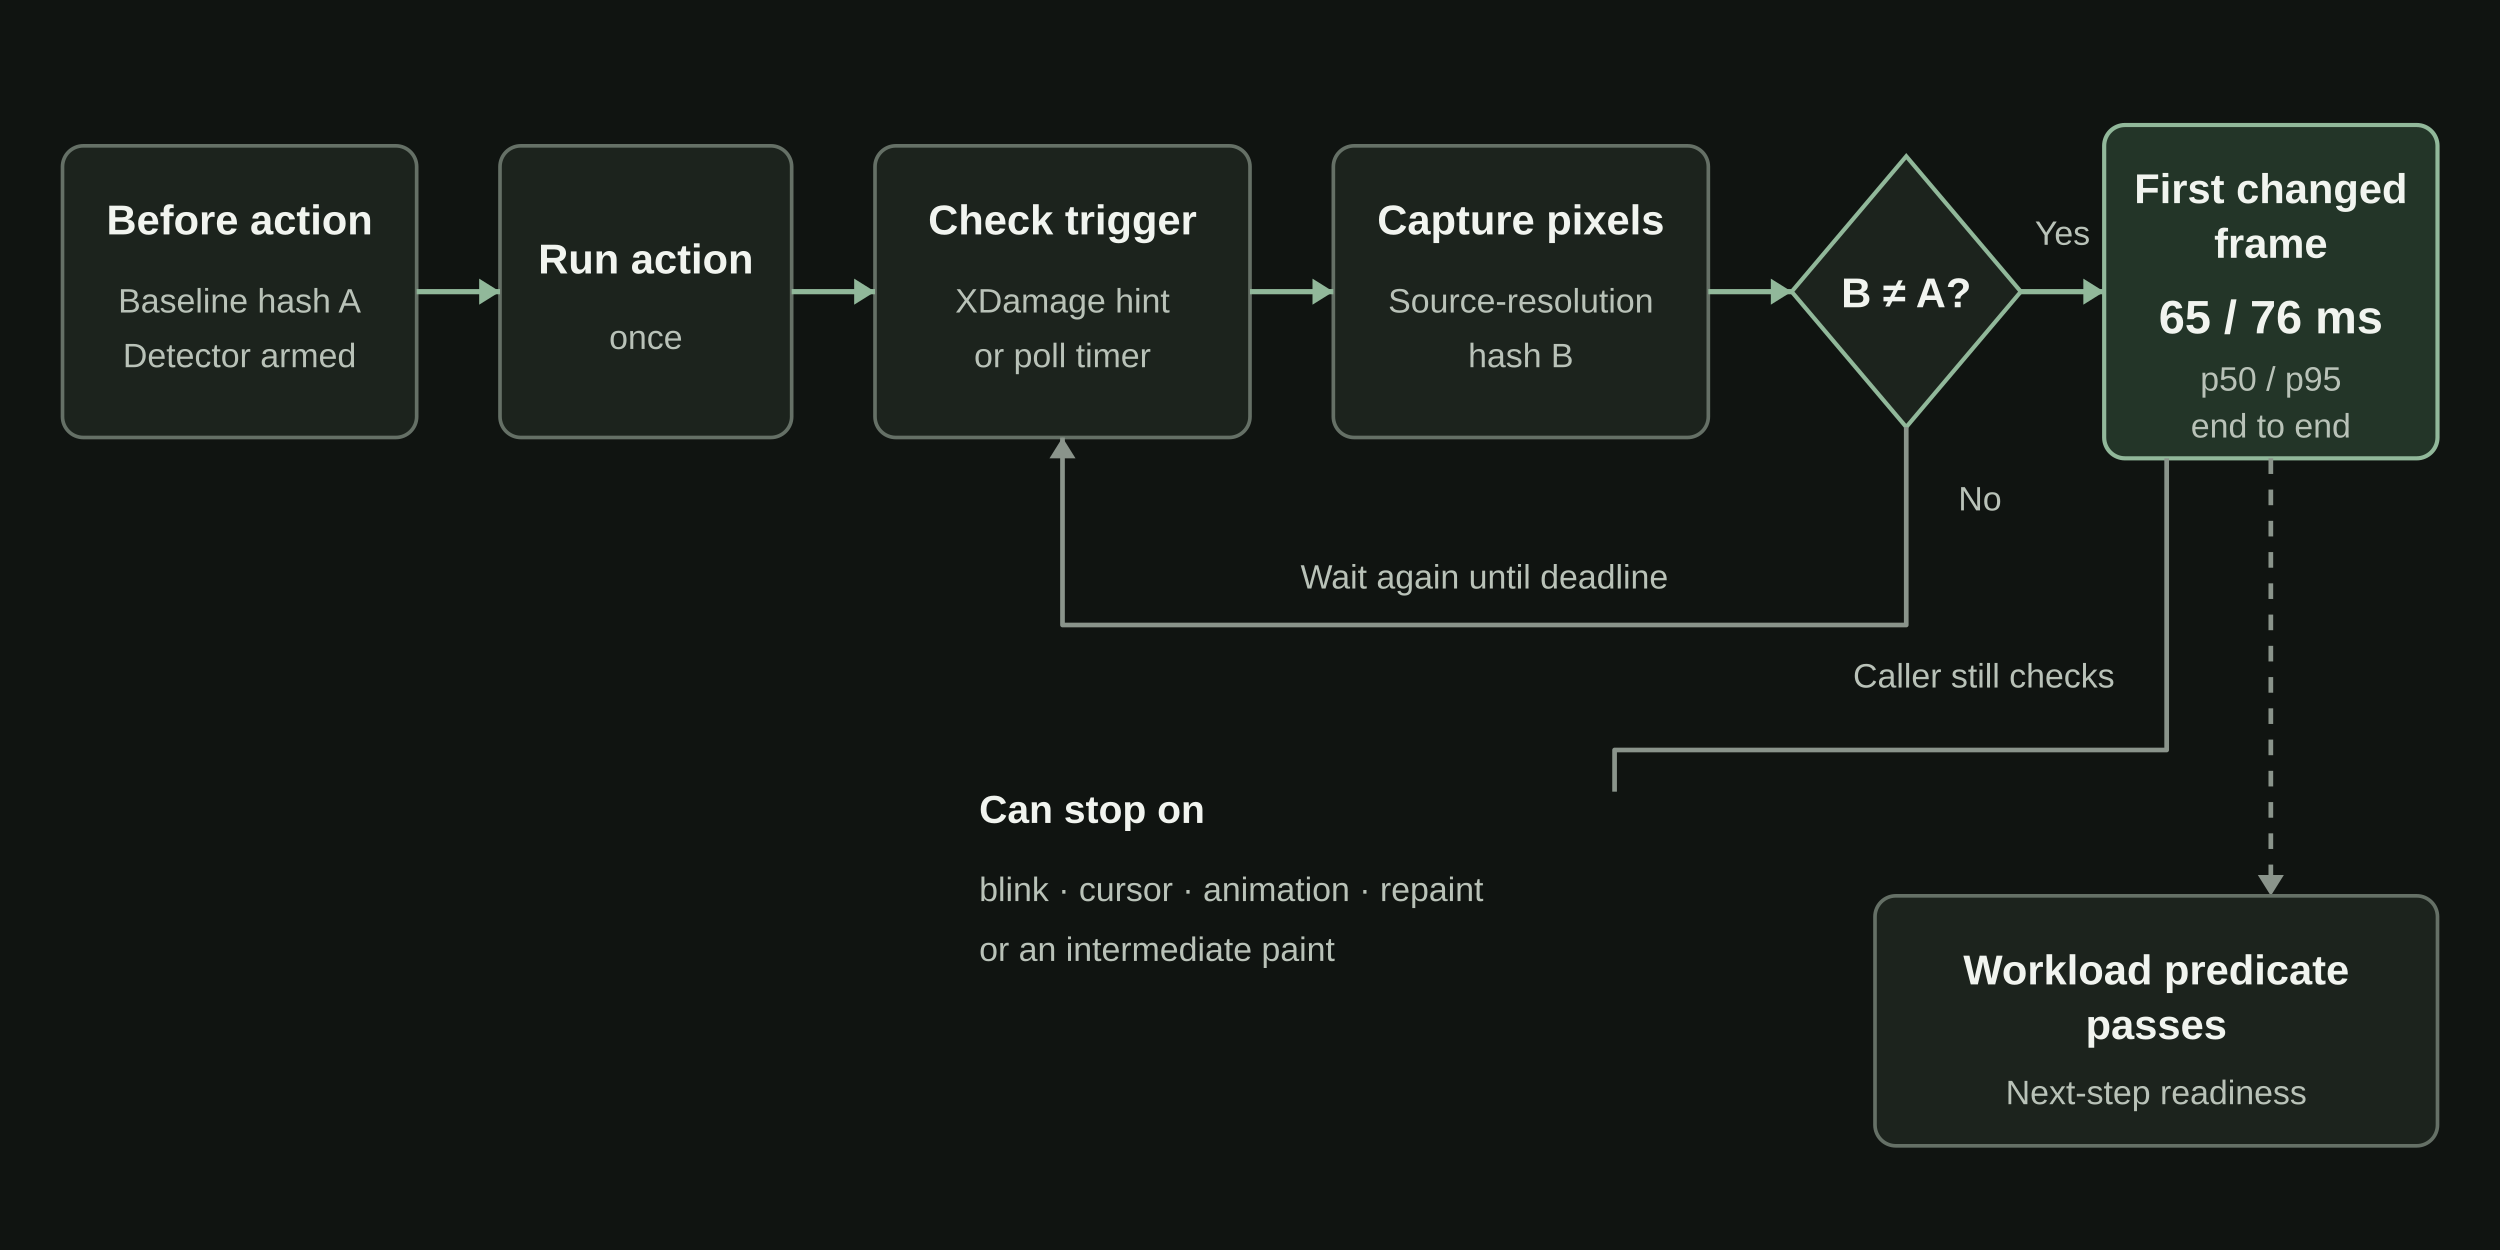
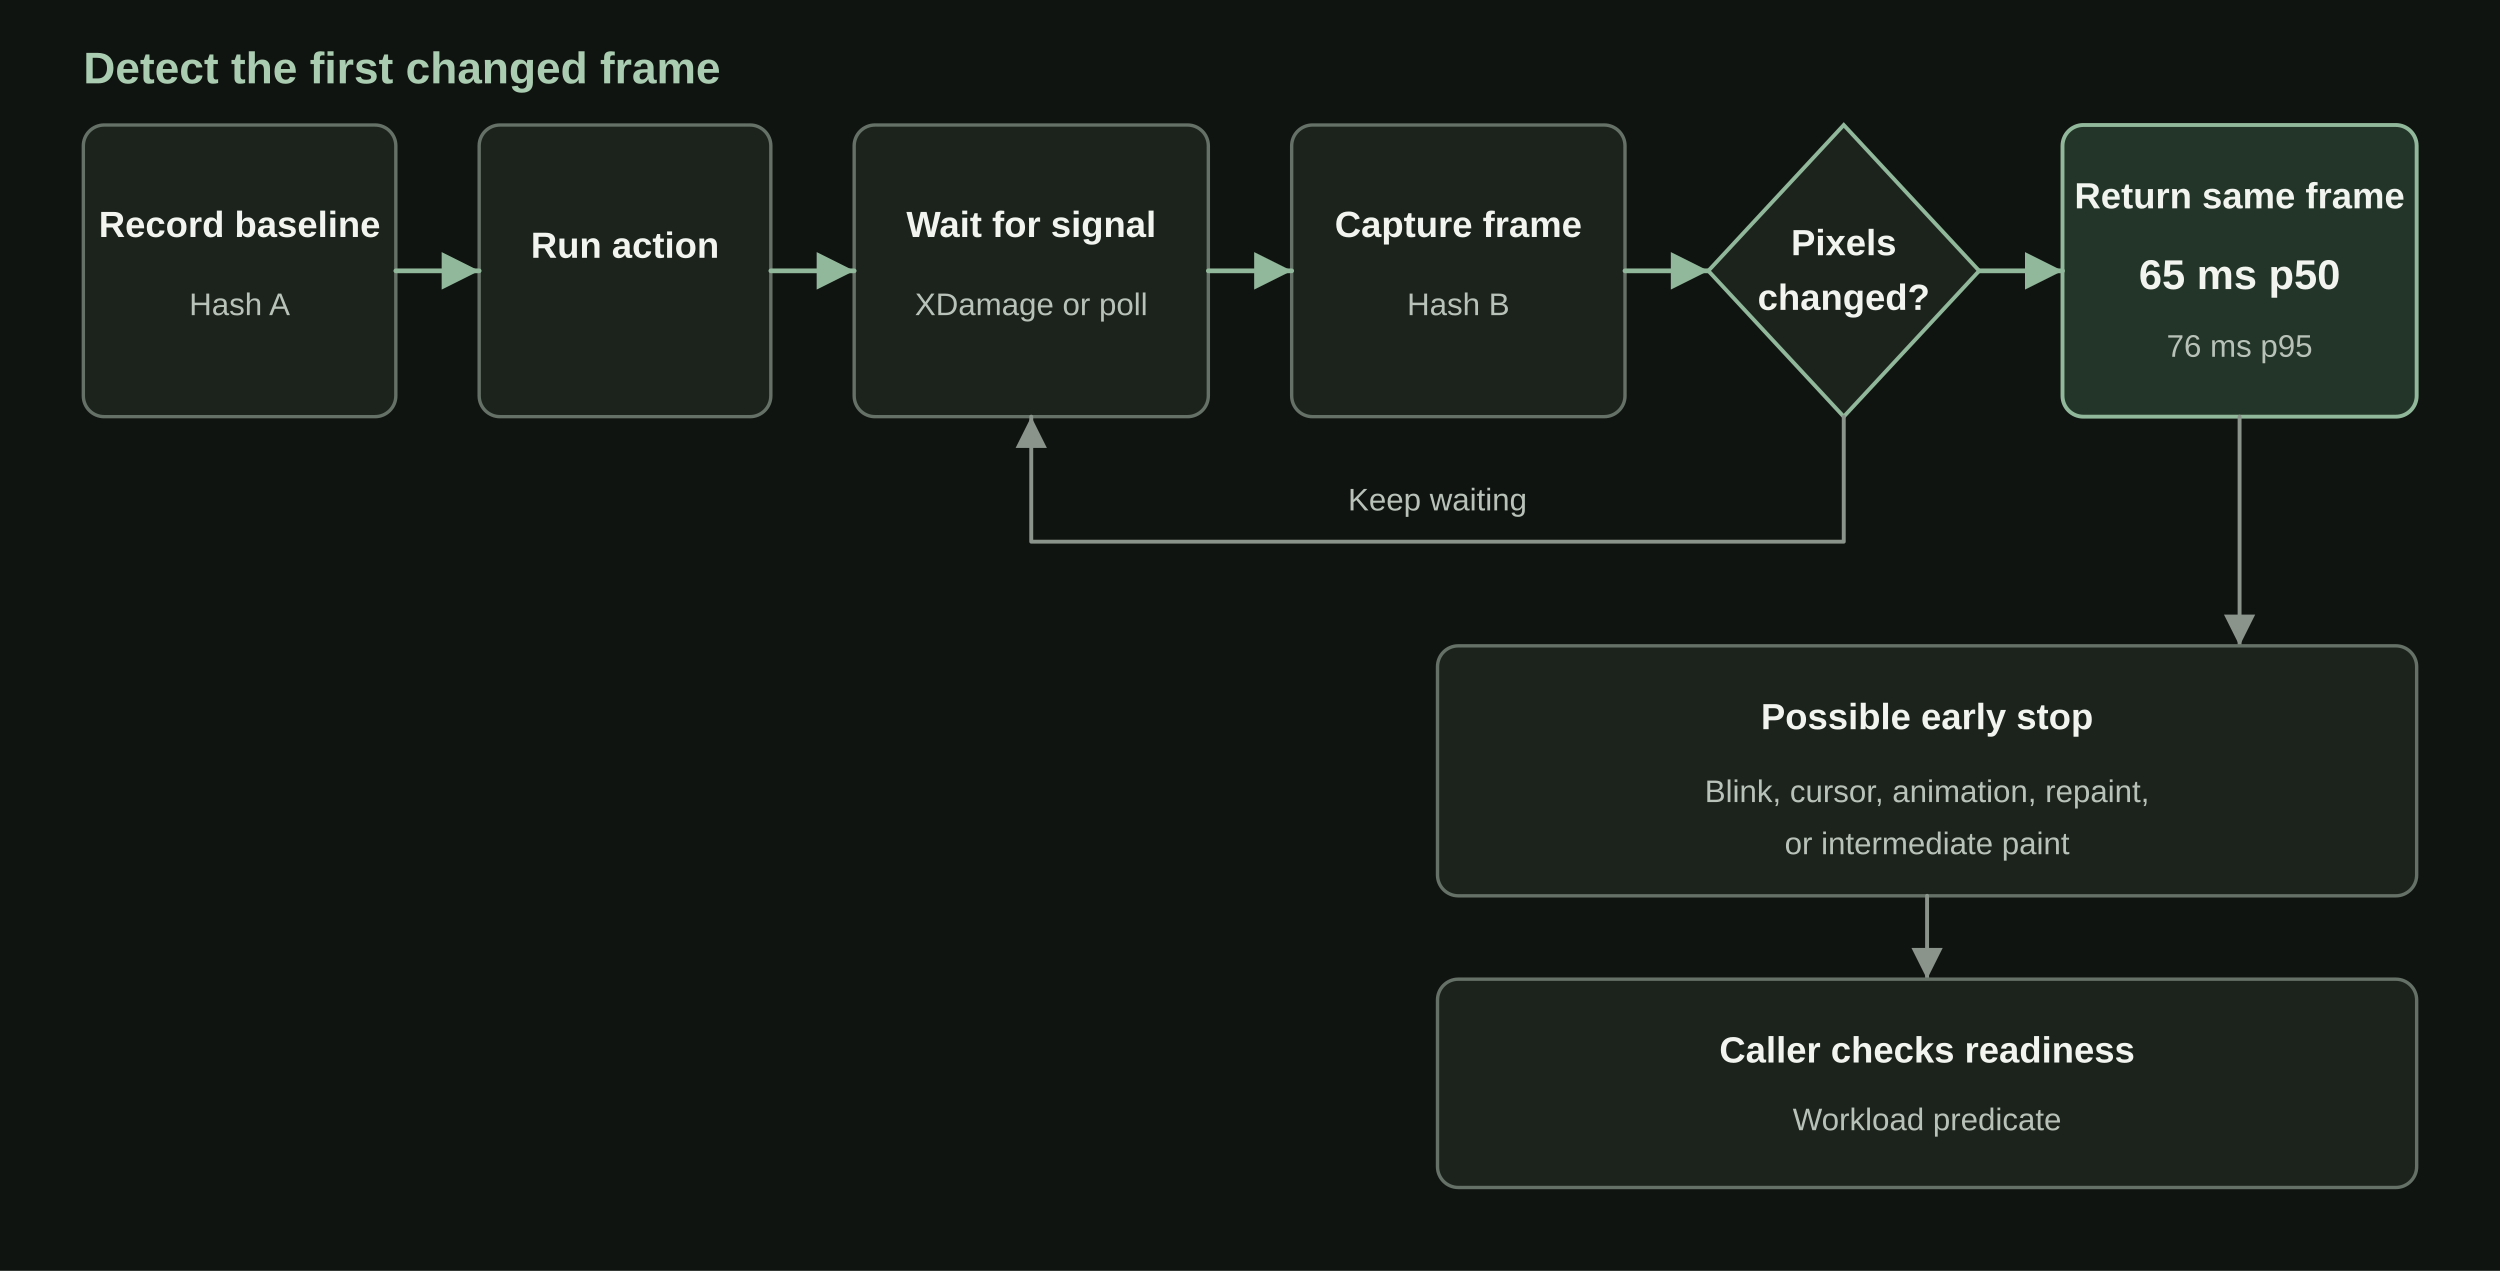
- <svg xmlns="http://www.w3.org/2000/svg" width="960" height="480" viewBox="0 0 960 480" role="img" aria-labelledby="title desc">
+ <svg xmlns="http://www.w3.org/2000/svg" width="960" height="488" viewBox="0 0 960 488" role="img" aria-labelledby="title desc">
  <defs>
    <style>
      .bg { fill: #101411; }
-       .box { fill: #1C231D; stroke: #657066; stroke-width: 1.4; }
-       .result { fill: #233528; stroke: #91B89A; stroke-width: 1.6; }
-       .decision { fill: #1C231D; stroke: #91B89A; stroke-width: 1.6; }
-       .label,
-       .small,
-       .metric,
-       .annotation-label,
-       .arrow-label {
-         font-family: -apple-system, BlinkMacSystemFont, "Segoe UI", Arial, sans-serif;
-       }
-       .label { fill: #F1F4EF; font-size: 16px; font-weight: 600; }
-       .small { fill: #B9C2B8; font-size: 13px; }
-       .metric { fill: #F1F4EF; font-size: 18px; font-weight: 700; }
-       .annotation-label { fill: #F1F4EF; font-size: 15px; font-weight: 600; }
-       .arrow-label { fill: #B9C2B8; font-size: 13px; font-weight: 500; }
-       .path { fill: none; stroke: #91B89A; stroke-width: 2; stroke-linejoin: round; }
-       .path-neutral { fill: none; stroke: #8A948B; stroke-width: 1.8; stroke-linejoin: round; }
-       .path-dashed { fill: none; stroke: #8A948B; stroke-width: 1.8; stroke-dasharray: 6 6; }
-       .arrow { fill: #91B89A; }
-       .arrow-neutral { fill: #8A948B; }
+       .box { fill: #1C231D; stroke: #657066; stroke-width: 1.3; }
+       .decision { fill: #1C231D; stroke: #91B89A; stroke-width: 1.5; }
+       .result { fill: #233528; stroke: #91B89A; stroke-width: 1.5; }
+       .label, .small, .group, .metric, .arrow-label { font-family: -apple-system, BlinkMacSystemFont, "Segoe UI", Arial, sans-serif; }
+       .label { fill: #F1F4EF; font-size: 14px; font-weight: 600; }
+       .small { fill: #B9C2B8; font-size: 12px; }
+       .group { fill: #AACCB0; font-size: 17px; font-weight: 700; }
+       .metric { fill: #F1F4EF; font-size: 16px; font-weight: 700; }
+       .arrow-label { fill: #B9C2B8; font-size: 12px; font-weight: 500; }
+       .path { fill: none; stroke: #91B89A; stroke-width: 1.8; stroke-linecap: round; stroke-linejoin: round; }
+       .path-neutral { fill: none; stroke: #8A948B; stroke-width: 1.5; stroke-linecap: round; stroke-linejoin: round; }
    </style>
+     <marker id="arrow-sage" viewBox="0 0 8 8" refX="8" refY="4" markerWidth="8" markerHeight="8" orient="auto">
+       <path d="M0 0 L8 4 L0 8 Z" fill="#91B89A" />
+     </marker>
+     <marker id="arrow-neutral" viewBox="0 0 8 8" refX="8" refY="4" markerWidth="8" markerHeight="8" orient="auto">
+       <path d="M0 0 L8 4 L0 8 Z" fill="#8A948B" />
+     </marker>
  </defs>
-   <rect class="bg" width="960" height="480" />
-   <rect class="box" x="24" y="56" width="136" height="112" rx="8" />
-   <text class="label" x="92" y="90" text-anchor="middle">Before action</text>
-   <text class="small" x="92" y="120" text-anchor="middle">Baseline hash A</text>
-   <text class="small" x="92" y="141" text-anchor="middle">Detector armed</text>
-   <rect class="box" x="192" y="56" width="112" height="112" rx="8" />
-   <text class="label" x="248" y="105" text-anchor="middle">Run action</text>
-   <text class="small" x="248" y="134" text-anchor="middle">once</text>
-   <rect class="box" x="336" y="56" width="144" height="112" rx="8" />
-   <text class="label" x="408" y="90" text-anchor="middle">Check trigger</text>
-   <text class="small" x="408" y="120" text-anchor="middle">XDamage hint</text>
-   <text class="small" x="408" y="141" text-anchor="middle">or poll timer</text>
-   <rect class="box" x="512" y="56" width="144" height="112" rx="8" />
-   <text class="label" x="584" y="90" text-anchor="middle">Capture pixels</text>
-   <text class="small" x="584" y="120" text-anchor="middle">Source-resolution</text>
-   <text class="small" x="584" y="141" text-anchor="middle">hash B</text>
-   <path class="decision" d="M 732 60 L 776 112 L 732 164 L 688 112 Z" />
-   <text class="label" x="732" y="118" text-anchor="middle">B ≠ A?</text>
-   <rect class="result" x="808" y="48" width="128" height="128" rx="8" />
-   <text class="label" x="872" y="78" text-anchor="middle">First changed</text>
-   <text class="label" x="872" y="99" text-anchor="middle">frame</text>
-   <text class="metric" x="872" y="128" text-anchor="middle">65 / 76 ms</text>
-   <text class="small" x="872" y="150" text-anchor="middle">p50 / p95</text>
-   <text class="small" x="872" y="168" text-anchor="middle">end to end</text>
-   <line class="path" x1="160" y1="112" x2="192" y2="112" />
-   <path class="arrow" d="M 184 107 L 192 112 L 184 117 Z" />
-   <line class="path" x1="304" y1="112" x2="336" y2="112" />
-   <path class="arrow" d="M 328 107 L 336 112 L 328 117 Z" />
-   <line class="path" x1="480" y1="112" x2="512" y2="112" />
-   <path class="arrow" d="M 504 107 L 512 112 L 504 117 Z" />
-   <line class="path" x1="656" y1="112" x2="688" y2="112" />
-   <path class="arrow" d="M 680 107 L 688 112 L 680 117 Z" />
-   <line class="path" x1="776" y1="112" x2="808" y2="112" />
-   <path class="arrow" d="M 800 107 L 808 112 L 800 117 Z" />
-   <text class="arrow-label" x="792" y="94" text-anchor="middle">Yes</text>
-   <path class="path-neutral" d="M 732 164 V 240 H 408 V 168" />
-   <path class="arrow-neutral" d="M 403 176 L 408 168 L 413 176 Z" />
-   <text class="arrow-label" x="752" y="196">No</text>
-   <text class="arrow-label" x="570" y="226" text-anchor="middle">Wait again until deadline</text>
-   <path class="path-neutral" d="M 832 176 V 288 H 620 V 304" />
-   <text class="annotation-label" x="376" y="316">Can stop on</text>
-   <text class="small" x="376" y="346">blink · cursor · animation · repaint</text>
-   <text class="small" x="376" y="369">or an intermediate paint</text>
-   <path class="path-dashed" d="M 872 176 V 344" />
-   <path class="arrow-neutral" d="M 867 336 L 872 344 L 877 336 Z" />
-   <text class="arrow-label" x="812" y="264" text-anchor="end">Caller still checks</text>
-   <rect class="box" x="720" y="344" width="216" height="96" rx="8" />
-   <text class="label" x="828" y="378" text-anchor="middle">Workload predicate</text>
-   <text class="label" x="828" y="399" text-anchor="middle">passes</text>
-   <text class="small" x="828" y="424" text-anchor="middle">Next-step readiness</text>
+   <rect class="bg" width="960" height="488" />
+   <text class="group" x="32" y="32">Detect the first changed frame</text>
+   <rect class="box" x="32" y="48" width="120" height="112" rx="8" />
+   <text class="label" x="92" y="91" text-anchor="middle">Record baseline</text>
+   <text class="small" x="92" y="121" text-anchor="middle">Hash A</text>
+   <rect class="box" x="184" y="48" width="112" height="112" rx="8" />
+   <text class="label" x="240" y="99" text-anchor="middle">Run action</text>
+   <rect class="box" x="328" y="48" width="136" height="112" rx="8" />
+   <text class="label" x="396" y="91" text-anchor="middle">Wait for signal</text>
+   <text class="small" x="396" y="121" text-anchor="middle">XDamage or poll</text>
+   <rect class="box" x="496" y="48" width="128" height="112" rx="8" />
+   <text class="label" x="560" y="91" text-anchor="middle">Capture frame</text>
+   <text class="small" x="560" y="121" text-anchor="middle">Hash B</text>
+   <path class="decision" d="M708 48 L760 104 L708 160 L656 104 Z" />
+   <text class="label" x="708" y="98" text-anchor="middle">Pixels</text>
+   <text class="label" x="708" y="119" text-anchor="middle">changed?</text>
+   <rect class="result" x="792" y="48" width="136" height="112" rx="8" />
+   <text class="label" x="860" y="80" text-anchor="middle">Return same frame</text>
+   <text class="metric" x="860" y="111" text-anchor="middle">65 ms p50</text>
+   <text class="small" x="860" y="137" text-anchor="middle">76 ms p95</text>
+   <line class="path" x1="152" y1="104" x2="184" y2="104" marker-end="url(#arrow-sage)" />
+   <line class="path" x1="296" y1="104" x2="328" y2="104" marker-end="url(#arrow-sage)" />
+   <line class="path" x1="464" y1="104" x2="496" y2="104" marker-end="url(#arrow-sage)" />
+   <line class="path" x1="624" y1="104" x2="656" y2="104" marker-end="url(#arrow-sage)" />
+   <line class="path" x1="760" y1="104" x2="792" y2="104" marker-end="url(#arrow-sage)" />
+   <path class="path-neutral" d="M708 160 V208 H396 V160" marker-end="url(#arrow-neutral)" />
+   <text class="arrow-label" x="552" y="196" text-anchor="middle">Keep waiting</text>
+   <path class="path-neutral" d="M860 160 V248" marker-end="url(#arrow-neutral)" />
+   <rect class="box" x="552" y="248" width="376" height="96" rx="8" />
+   <text class="label" x="740" y="280" text-anchor="middle">Possible early stop</text>
+   <text class="small" x="740" y="308" text-anchor="middle">Blink, cursor, animation, repaint,</text>
+   <text class="small" x="740" y="328" text-anchor="middle">or intermediate paint</text>
+   <line class="path-neutral" x1="740" y1="344" x2="740" y2="376" marker-end="url(#arrow-neutral)" />
+   <rect class="box" x="552" y="376" width="376" height="80" rx="8" />
+   <text class="label" x="740" y="408" text-anchor="middle">Caller checks readiness</text>
+   <text class="small" x="740" y="434" text-anchor="middle">Workload predicate</text>
</svg>
